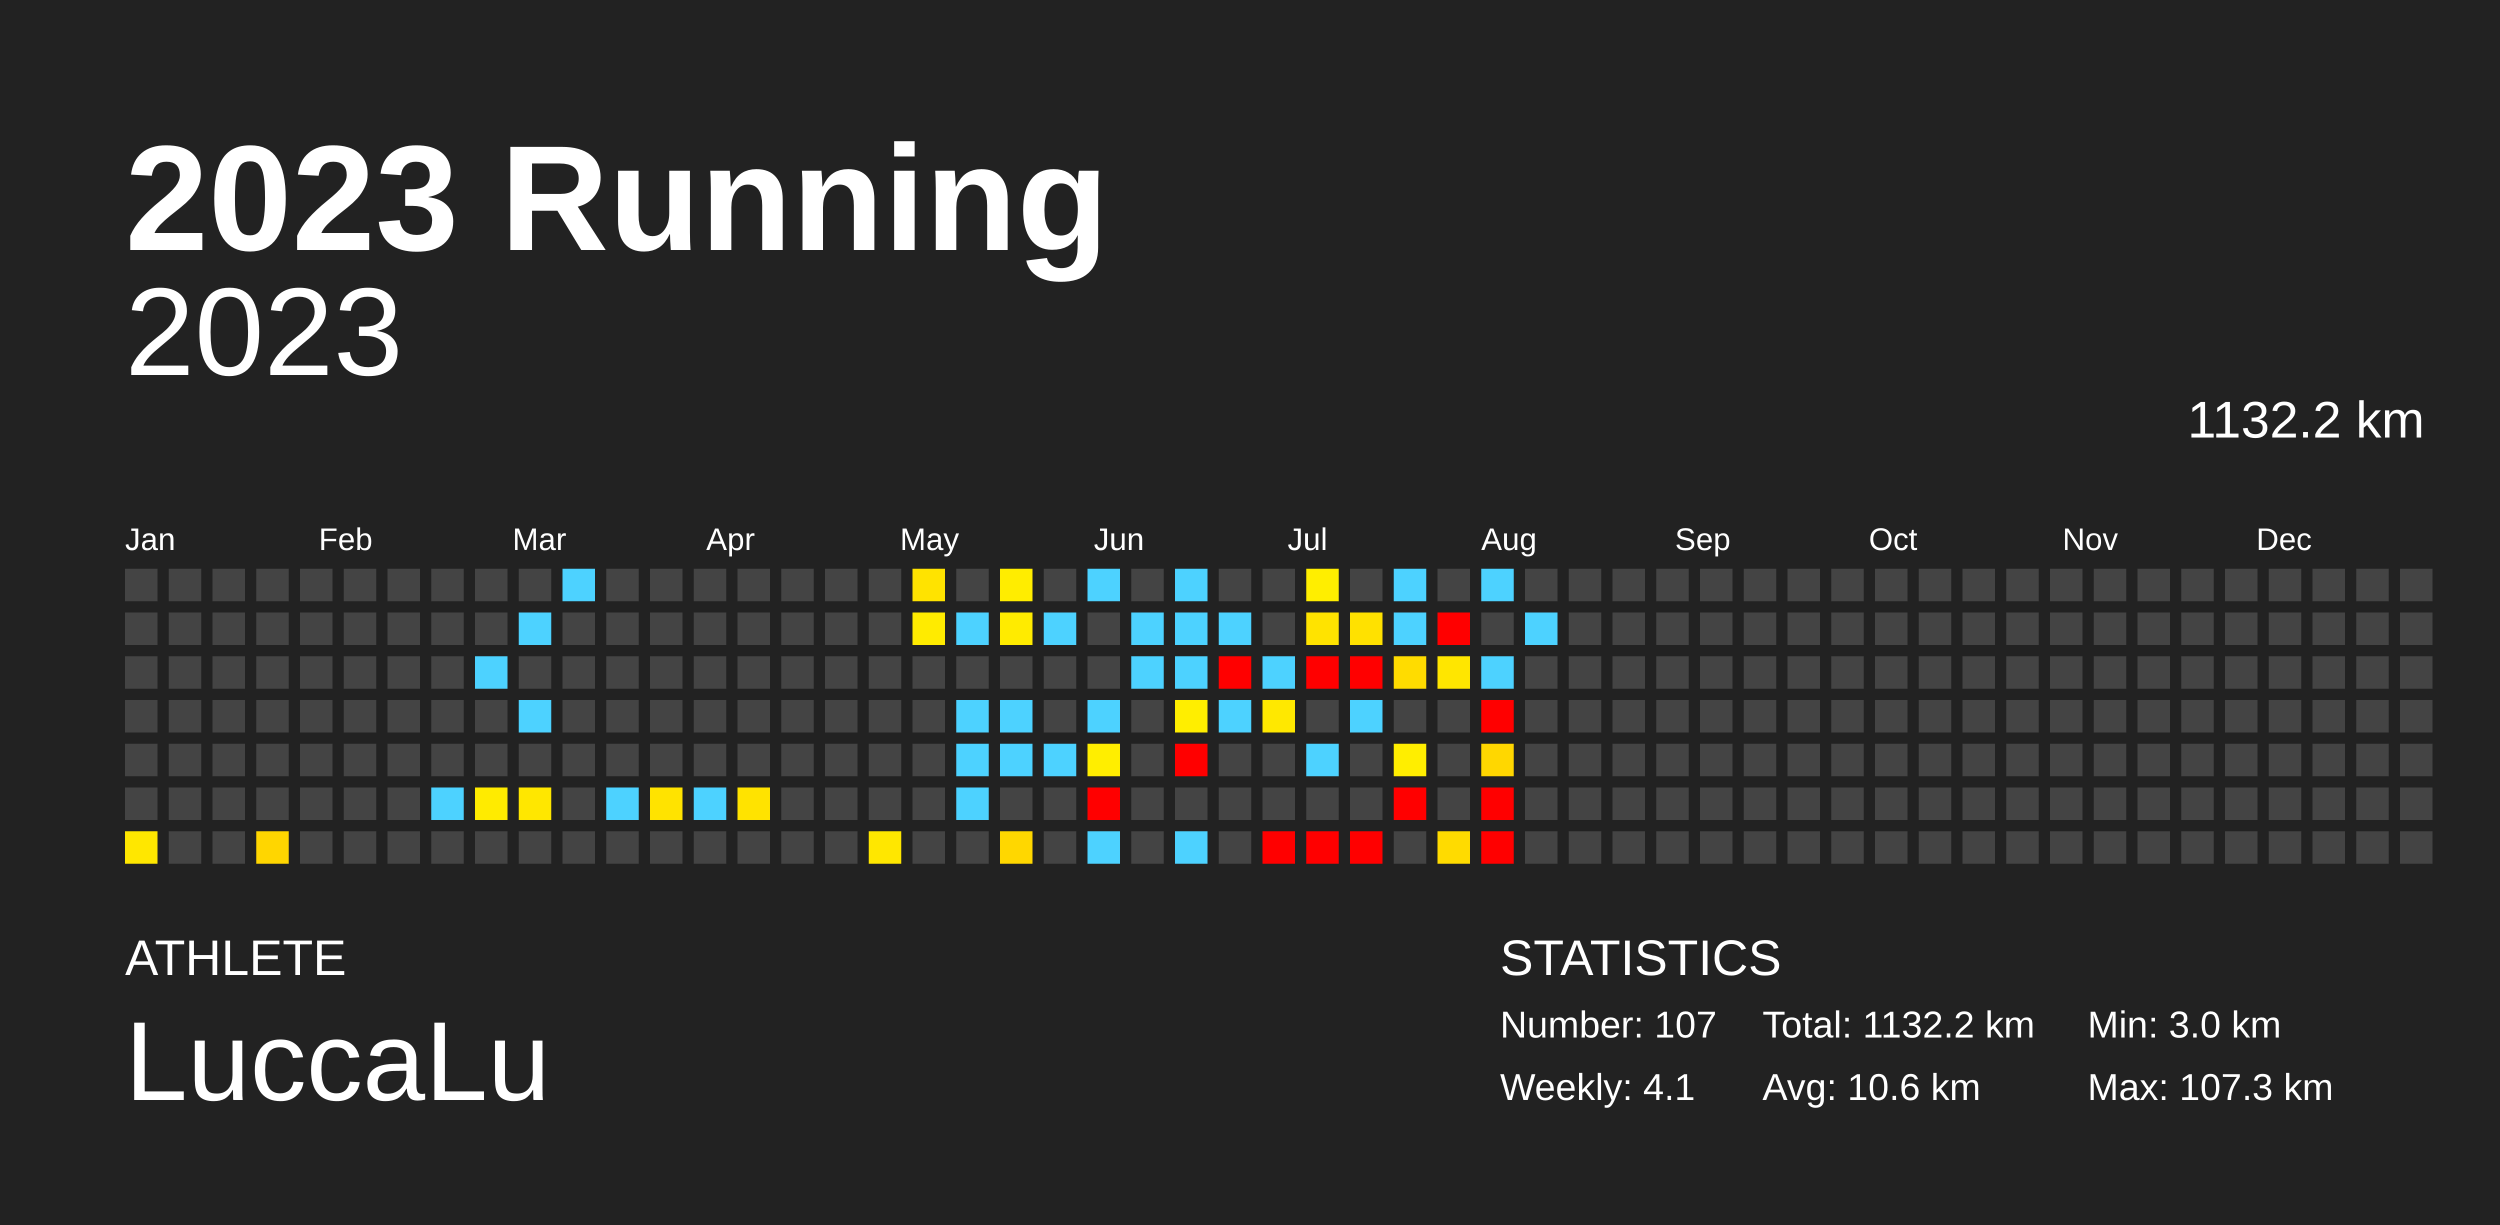
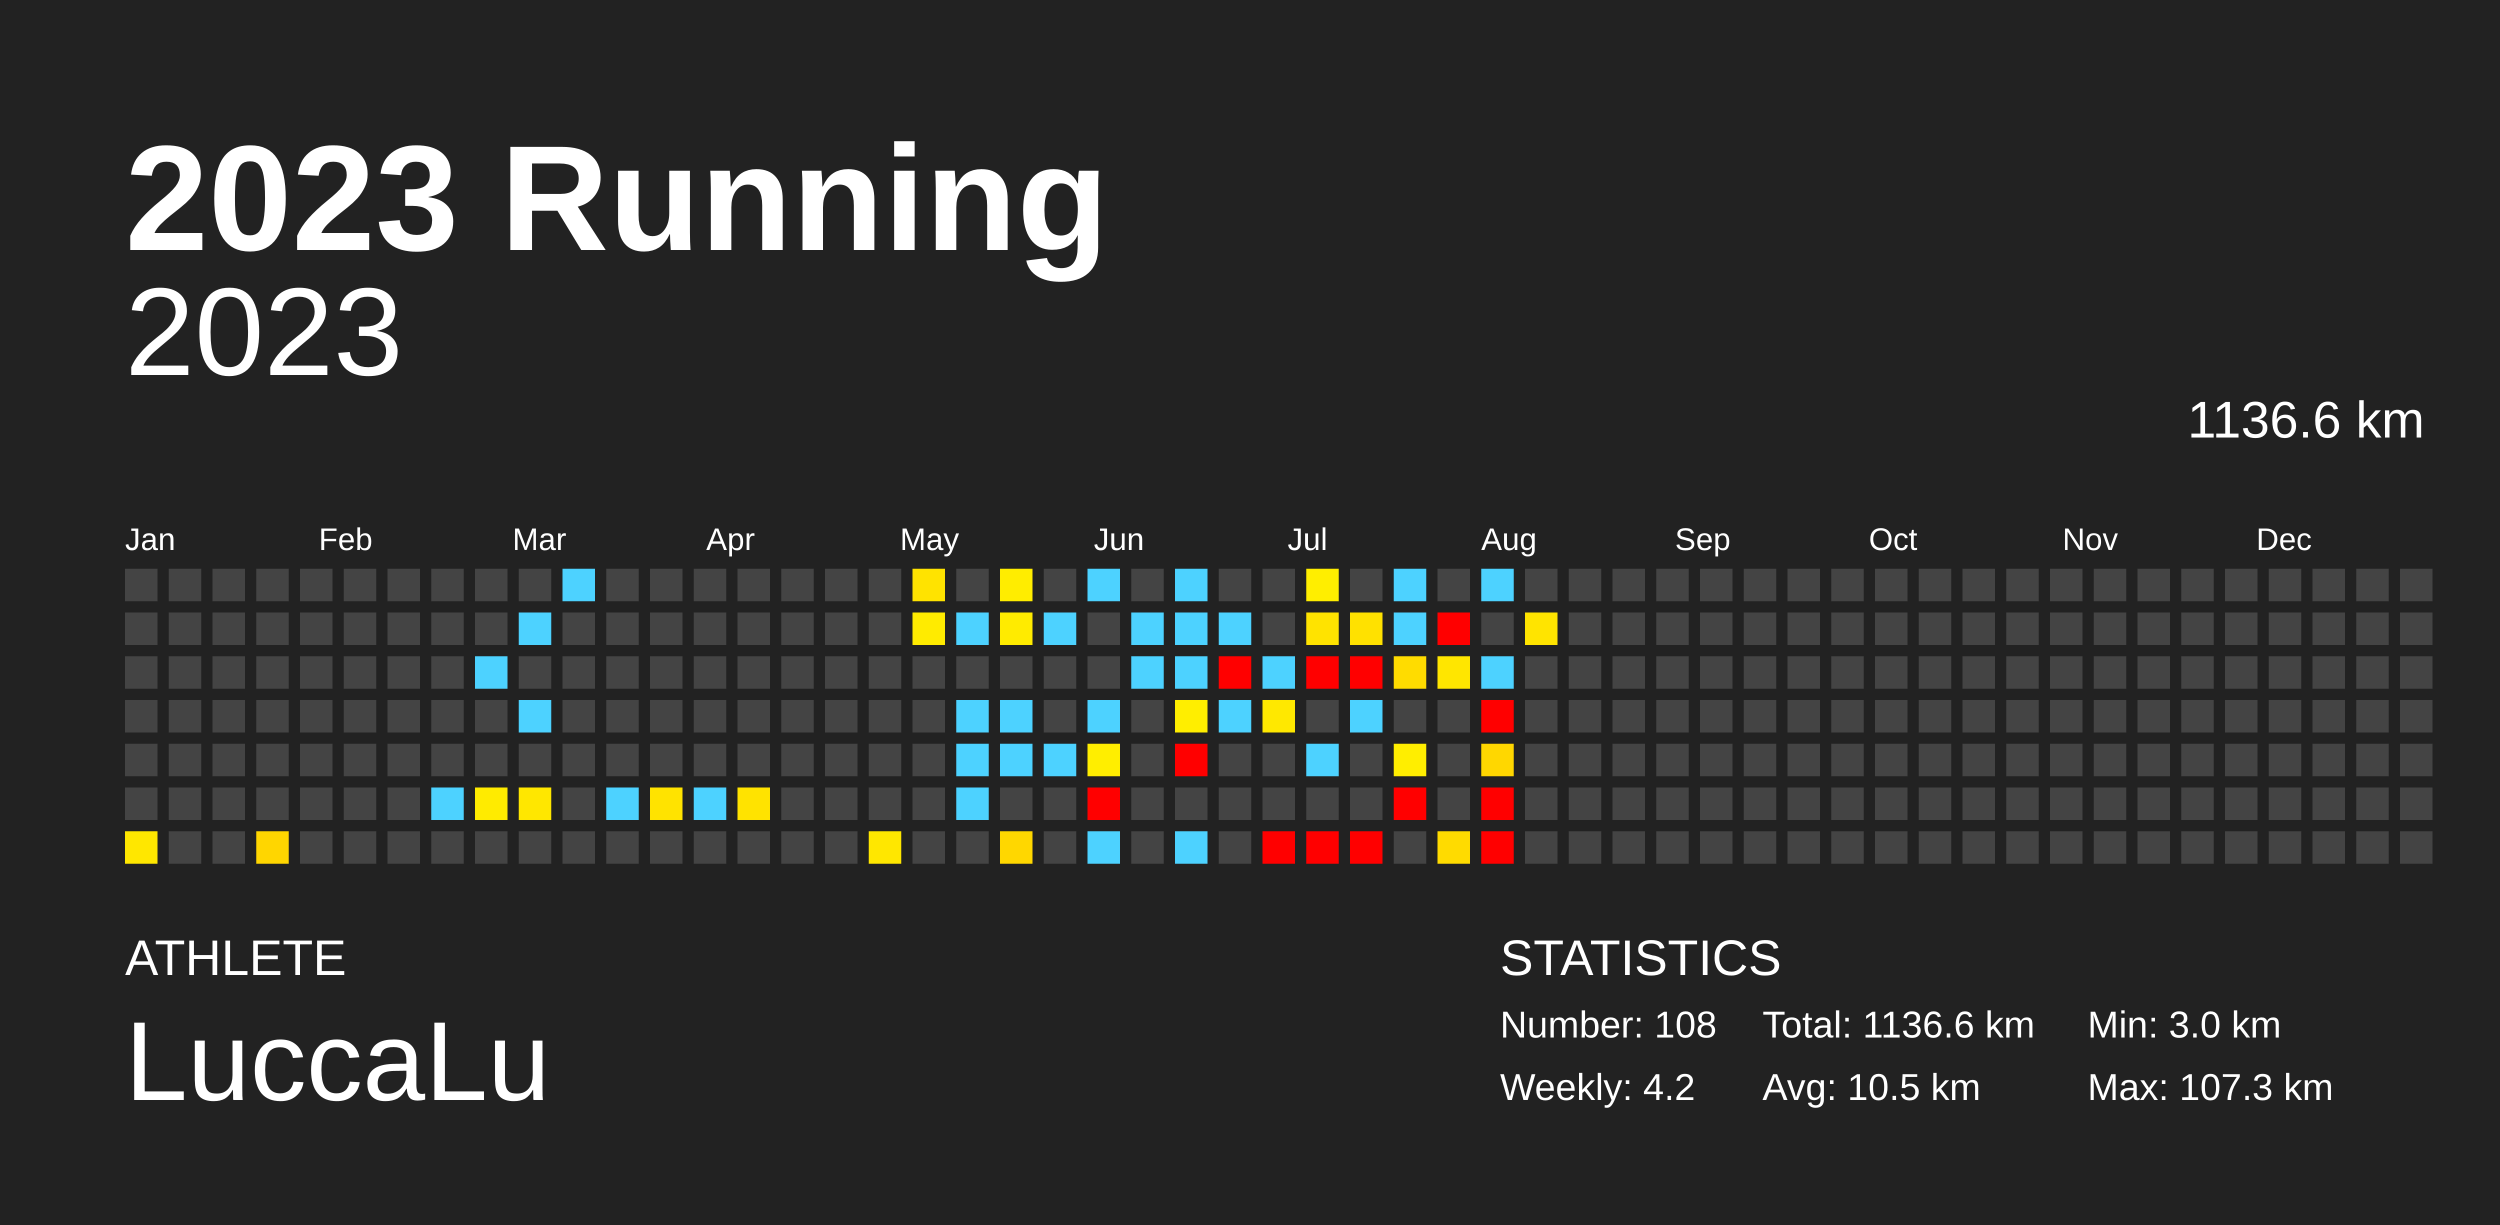
<svg xmlns="http://www.w3.org/2000/svg" baseProfile="full" height="98mm" version="1.1" viewBox="0,0,200,98" width="200mm">
  <defs />
  <rect fill="#222222" height="98" width="200" x="0" y="0" />
  <text fill="#FFFFFF" style="font-size:12px; font-family:Arial; font-weight:bold;" x="10" y="20">2023 Running</text>
  <text fill="#FFFFFF" style="font-size:4px; font-family:Arial" x="10" y="78">ATHLETE</text>
  <text fill="#FFFFFF" style="font-size:9px; font-family:Arial" x="10" y="88">LuccaLu</text>
  <text fill="#FFFFFF" style="font-size:4px; font-family:Arial" x="120" y="78">STATISTICS</text>
-   <text fill="#FFFFFF" style="font-size:3px; font-family:Arial" x="120" y="83">Number: 107</text>
-   <text fill="#FFFFFF" style="font-size:3px; font-family:Arial" x="120" y="88">Weekly: 4.1</text>
-   <text fill="#FFFFFF" style="font-size:3px; font-family:Arial" x="141" y="83">Total: 1132.2 km</text>
-   <text fill="#FFFFFF" style="font-size:3px; font-family:Arial" x="141" y="88">Avg: 10.6 km</text>
+   <text fill="#FFFFFF" style="font-size:3px; font-family:Arial" x="120" y="83">Number: 108</text>
+   <text fill="#FFFFFF" style="font-size:3px; font-family:Arial" x="120" y="88">Weekly: 4.2</text>
+   <text fill="#FFFFFF" style="font-size:3px; font-family:Arial" x="141" y="83">Total: 1136.6 km</text>
+   <text fill="#FFFFFF" style="font-size:3px; font-family:Arial" x="141" y="88">Avg: 10.5 km</text>
  <text fill="#FFFFFF" style="font-size:3px; font-family:Arial" x="167" y="83">Min: 3.0 km</text>
  <text fill="#FFFFFF" style="font-size:3px; font-family:Arial" x="167" y="88">Max: 107.3 km</text>
  <text alignment-baseline="hanging" fill="#FFFFFF" style="font-size:10.0px; font-family:Arial;" x="10" y="30">2023</text>
-   <text alignment-baseline="hanging" fill="#FFFFFF" style="font-size:4.125px; font-family:Arial;" x="175" y="35">1132.2 km</text>
+   <text alignment-baseline="hanging" fill="#FFFFFF" style="font-size:4.125px; font-family:Arial;" x="175" y="35">1136.6 km</text>
  <text fill="#FFFFFF" style="font-size:2.5px; font-family:Arial" x="10.0" y="44">Jan</text>
  <text fill="#FFFFFF" style="font-size:2.5px; font-family:Arial" x="25.5" y="44">Feb</text>
  <text fill="#FFFFFF" style="font-size:2.5px; font-family:Arial" x="41.0" y="44">Mar</text>
  <text fill="#FFFFFF" style="font-size:2.5px; font-family:Arial" x="56.5" y="44">Apr</text>
  <text fill="#FFFFFF" style="font-size:2.5px; font-family:Arial" x="72.0" y="44">May</text>
  <text fill="#FFFFFF" style="font-size:2.5px; font-family:Arial" x="87.5" y="44">Jun</text>
  <text fill="#FFFFFF" style="font-size:2.5px; font-family:Arial" x="103.0" y="44">Jul</text>
  <text fill="#FFFFFF" style="font-size:2.5px; font-family:Arial" x="118.5" y="44">Aug</text>
  <text fill="#FFFFFF" style="font-size:2.5px; font-family:Arial" x="134.0" y="44">Sep</text>
  <text fill="#FFFFFF" style="font-size:2.5px; font-family:Arial" x="149.5" y="44">Oct</text>
  <text fill="#FFFFFF" style="font-size:2.5px; font-family:Arial" x="165.0" y="44">Nov</text>
  <text fill="#FFFFFF" style="font-size:2.5px; font-family:Arial" x="180.5" y="44">Dec</text>
  <rect fill="#444444" height="2.6" width="2.6" x="10.0" y="45.5" />
  <rect fill="#444444" height="2.6" width="2.6" x="10.0" y="49.0" />
  <rect fill="#444444" height="2.6" width="2.6" x="10.0" y="52.5" />
  <rect fill="#444444" height="2.6" width="2.6" x="10.0" y="56.0" />
  <rect fill="#444444" height="2.6" width="2.6" x="10.0" y="59.5" />
  <rect fill="#444444" height="2.6" width="2.6" x="10.0" y="63.0" />
  <rect fill="#ffe700" height="2.6" width="2.6" x="10.0" y="66.5" />
  <rect fill="#444444" height="2.6" width="2.6" x="13.5" y="45.5" />
  <rect fill="#444444" height="2.6" width="2.6" x="13.5" y="49.0" />
  <rect fill="#444444" height="2.6" width="2.6" x="13.5" y="52.5" />
  <rect fill="#444444" height="2.6" width="2.6" x="13.5" y="56.0" />
  <rect fill="#444444" height="2.6" width="2.6" x="13.5" y="59.5" />
  <rect fill="#444444" height="2.6" width="2.6" x="13.5" y="63.0" />
  <rect fill="#444444" height="2.6" width="2.6" x="13.5" y="66.5" />
  <rect fill="#444444" height="2.6" width="2.6" x="17.0" y="45.5" />
  <rect fill="#444444" height="2.6" width="2.6" x="17.0" y="49.0" />
  <rect fill="#444444" height="2.6" width="2.6" x="17.0" y="52.5" />
  <rect fill="#444444" height="2.6" width="2.6" x="17.0" y="56.0" />
  <rect fill="#444444" height="2.6" width="2.6" x="17.0" y="59.5" />
  <rect fill="#444444" height="2.6" width="2.6" x="17.0" y="63.0" />
  <rect fill="#444444" height="2.6" width="2.6" x="17.0" y="66.5" />
  <rect fill="#444444" height="2.6" width="2.6" x="20.5" y="45.5" />
  <rect fill="#444444" height="2.6" width="2.6" x="20.5" y="49.0" />
  <rect fill="#444444" height="2.6" width="2.6" x="20.5" y="52.5" />
  <rect fill="#444444" height="2.6" width="2.6" x="20.5" y="56.0" />
  <rect fill="#444444" height="2.6" width="2.6" x="20.5" y="59.5" />
  <rect fill="#444444" height="2.6" width="2.6" x="20.5" y="63.0" />
  <rect fill="#ffd600" height="2.6" width="2.6" x="20.5" y="66.5" />
  <rect fill="#444444" height="2.6" width="2.6" x="24.0" y="45.5" />
  <rect fill="#444444" height="2.6" width="2.6" x="24.0" y="49.0" />
  <rect fill="#444444" height="2.6" width="2.6" x="24.0" y="52.5" />
  <rect fill="#444444" height="2.6" width="2.6" x="24.0" y="56.0" />
  <rect fill="#444444" height="2.6" width="2.6" x="24.0" y="59.5" />
  <rect fill="#444444" height="2.6" width="2.6" x="24.0" y="63.0" />
  <rect fill="#444444" height="2.6" width="2.6" x="24.0" y="66.5" />
  <rect fill="#444444" height="2.6" width="2.6" x="27.5" y="45.5" />
  <rect fill="#444444" height="2.6" width="2.6" x="27.5" y="49.0" />
  <rect fill="#444444" height="2.6" width="2.6" x="27.5" y="52.5" />
  <rect fill="#444444" height="2.6" width="2.6" x="27.5" y="56.0" />
  <rect fill="#444444" height="2.6" width="2.6" x="27.5" y="59.5" />
  <rect fill="#444444" height="2.6" width="2.6" x="27.5" y="63.0" />
  <rect fill="#444444" height="2.6" width="2.6" x="27.5" y="66.5" />
  <rect fill="#444444" height="2.6" width="2.6" x="31.0" y="45.5" />
  <rect fill="#444444" height="2.6" width="2.6" x="31.0" y="49.0" />
  <rect fill="#444444" height="2.6" width="2.6" x="31.0" y="52.5" />
  <rect fill="#444444" height="2.6" width="2.6" x="31.0" y="56.0" />
  <rect fill="#444444" height="2.6" width="2.6" x="31.0" y="59.5" />
  <rect fill="#444444" height="2.6" width="2.6" x="31.0" y="63.0" />
  <rect fill="#444444" height="2.6" width="2.6" x="31.0" y="66.5" />
  <rect fill="#444444" height="2.6" width="2.6" x="34.5" y="45.5" />
  <rect fill="#444444" height="2.6" width="2.6" x="34.5" y="49.0" />
  <rect fill="#444444" height="2.6" width="2.6" x="34.5" y="52.5" />
  <rect fill="#444444" height="2.6" width="2.6" x="34.5" y="56.0" />
  <rect fill="#444444" height="2.6" width="2.6" x="34.5" y="59.5" />
  <rect fill="#4dd2ff" height="2.6" width="2.6" x="34.5" y="63.0" />
  <rect fill="#444444" height="2.6" width="2.6" x="34.5" y="66.5" />
  <rect fill="#444444" height="2.6" width="2.6" x="38.0" y="45.5" />
  <rect fill="#444444" height="2.6" width="2.6" x="38.0" y="49.0" />
  <rect fill="#4dd2ff" height="2.6" width="2.6" x="38.0" y="52.5" />
  <rect fill="#444444" height="2.6" width="2.6" x="38.0" y="56.0" />
  <rect fill="#444444" height="2.6" width="2.6" x="38.0" y="59.5" />
  <rect fill="#ffeb00" height="2.6" width="2.6" x="38.0" y="63.0" />
  <rect fill="#444444" height="2.6" width="2.6" x="38.0" y="66.5" />
  <rect fill="#444444" height="2.6" width="2.6" x="41.5" y="45.5" />
  <rect fill="#4dd2ff" height="2.6" width="2.6" x="41.5" y="49.0" />
  <rect fill="#444444" height="2.6" width="2.6" x="41.5" y="52.5" />
  <rect fill="#4dd2ff" height="2.6" width="2.6" x="41.5" y="56.0" />
  <rect fill="#444444" height="2.6" width="2.6" x="41.5" y="59.5" />
  <rect fill="#ffe700" height="2.6" width="2.6" x="41.5" y="63.0" />
  <rect fill="#444444" height="2.6" width="2.6" x="41.5" y="66.5" />
  <rect fill="#4dd2ff" height="2.6" width="2.6" x="45.0" y="45.5" />
  <rect fill="#444444" height="2.6" width="2.6" x="45.0" y="49.0" />
  <rect fill="#444444" height="2.6" width="2.6" x="45.0" y="52.5" />
  <rect fill="#444444" height="2.6" width="2.6" x="45.0" y="56.0" />
  <rect fill="#444444" height="2.6" width="2.6" x="45.0" y="59.5" />
  <rect fill="#444444" height="2.6" width="2.6" x="45.0" y="63.0" />
  <rect fill="#444444" height="2.6" width="2.6" x="45.0" y="66.5" />
  <rect fill="#444444" height="2.6" width="2.6" x="48.5" y="45.5" />
  <rect fill="#444444" height="2.6" width="2.6" x="48.5" y="49.0" />
  <rect fill="#444444" height="2.6" width="2.6" x="48.5" y="52.5" />
  <rect fill="#444444" height="2.6" width="2.6" x="48.5" y="56.0" />
  <rect fill="#444444" height="2.6" width="2.6" x="48.5" y="59.5" />
  <rect fill="#4dd2ff" height="2.6" width="2.6" x="48.5" y="63.0" />
  <rect fill="#444444" height="2.6" width="2.6" x="48.5" y="66.5" />
  <rect fill="#444444" height="2.6" width="2.6" x="52.0" y="45.5" />
  <rect fill="#444444" height="2.6" width="2.6" x="52.0" y="49.0" />
  <rect fill="#444444" height="2.6" width="2.6" x="52.0" y="52.5" />
  <rect fill="#444444" height="2.6" width="2.6" x="52.0" y="56.0" />
  <rect fill="#444444" height="2.6" width="2.6" x="52.0" y="59.5" />
  <rect fill="#ffe300" height="2.6" width="2.6" x="52.0" y="63.0" />
  <rect fill="#444444" height="2.6" width="2.6" x="52.0" y="66.5" />
  <rect fill="#444444" height="2.6" width="2.6" x="55.5" y="45.5" />
  <rect fill="#444444" height="2.6" width="2.6" x="55.5" y="49.0" />
  <rect fill="#444444" height="2.6" width="2.6" x="55.5" y="52.5" />
  <rect fill="#444444" height="2.6" width="2.6" x="55.5" y="56.0" />
  <rect fill="#444444" height="2.6" width="2.6" x="55.5" y="59.5" />
  <rect fill="#4dd2ff" height="2.6" width="2.6" x="55.5" y="63.0" />
  <rect fill="#444444" height="2.6" width="2.6" x="55.5" y="66.5" />
  <rect fill="#444444" height="2.6" width="2.6" x="59.0" y="45.5" />
  <rect fill="#444444" height="2.6" width="2.6" x="59.0" y="49.0" />
  <rect fill="#444444" height="2.6" width="2.6" x="59.0" y="52.5" />
  <rect fill="#444444" height="2.6" width="2.6" x="59.0" y="56.0" />
  <rect fill="#444444" height="2.6" width="2.6" x="59.0" y="59.5" />
  <rect fill="#ffe300" height="2.6" width="2.6" x="59.0" y="63.0" />
  <rect fill="#444444" height="2.6" width="2.6" x="59.0" y="66.5" />
  <rect fill="#444444" height="2.6" width="2.6" x="62.5" y="45.5" />
  <rect fill="#444444" height="2.6" width="2.6" x="62.5" y="49.0" />
  <rect fill="#444444" height="2.6" width="2.6" x="62.5" y="52.5" />
  <rect fill="#444444" height="2.6" width="2.6" x="62.5" y="56.0" />
  <rect fill="#444444" height="2.6" width="2.6" x="62.5" y="59.5" />
  <rect fill="#444444" height="2.6" width="2.6" x="62.5" y="63.0" />
  <rect fill="#444444" height="2.6" width="2.6" x="62.5" y="66.5" />
  <rect fill="#444444" height="2.6" width="2.6" x="66.0" y="45.5" />
  <rect fill="#444444" height="2.6" width="2.6" x="66.0" y="49.0" />
  <rect fill="#444444" height="2.6" width="2.6" x="66.0" y="52.5" />
  <rect fill="#444444" height="2.6" width="2.6" x="66.0" y="56.0" />
  <rect fill="#444444" height="2.6" width="2.6" x="66.0" y="59.5" />
  <rect fill="#444444" height="2.6" width="2.6" x="66.0" y="63.0" />
  <rect fill="#444444" height="2.6" width="2.6" x="66.0" y="66.5" />
  <rect fill="#444444" height="2.6" width="2.6" x="69.5" y="45.5" />
  <rect fill="#444444" height="2.6" width="2.6" x="69.5" y="49.0" />
  <rect fill="#444444" height="2.6" width="2.6" x="69.5" y="52.5" />
  <rect fill="#444444" height="2.6" width="2.6" x="69.5" y="56.0" />
  <rect fill="#444444" height="2.6" width="2.6" x="69.5" y="59.5" />
  <rect fill="#444444" height="2.6" width="2.6" x="69.5" y="63.0" />
  <rect fill="#ffe700" height="2.6" width="2.6" x="69.5" y="66.5" />
  <rect fill="#ffe300" height="2.6" width="2.6" x="73.0" y="45.5" />
  <rect fill="#ffeb00" height="2.6" width="2.6" x="73.0" y="49.0" />
  <rect fill="#444444" height="2.6" width="2.6" x="73.0" y="52.5" />
  <rect fill="#444444" height="2.6" width="2.6" x="73.0" y="56.0" />
  <rect fill="#444444" height="2.6" width="2.6" x="73.0" y="59.5" />
  <rect fill="#444444" height="2.6" width="2.6" x="73.0" y="63.0" />
  <rect fill="#444444" height="2.6" width="2.6" x="73.0" y="66.5" />
  <rect fill="#444444" height="2.6" width="2.6" x="76.5" y="45.5" />
  <rect fill="#4dd2ff" height="2.6" width="2.6" x="76.5" y="49.0" />
  <rect fill="#444444" height="2.6" width="2.6" x="76.5" y="52.5" />
  <rect fill="#4dd2ff" height="2.6" width="2.6" x="76.5" y="56.0" />
  <rect fill="#4dd2ff" height="2.6" width="2.6" x="76.5" y="59.5" />
  <rect fill="#4dd2ff" height="2.6" width="2.6" x="76.5" y="63.0" />
  <rect fill="#444444" height="2.6" width="2.6" x="76.5" y="66.5" />
  <rect fill="#ffed00" height="2.6" width="2.6" x="80.0" y="45.5" />
  <rect fill="#ffeb00" height="2.6" width="2.6" x="80.0" y="49.0" />
  <rect fill="#444444" height="2.6" width="2.6" x="80.0" y="52.5" />
  <rect fill="#4dd2ff" height="2.6" width="2.6" x="80.0" y="56.0" />
  <rect fill="#4dd2ff" height="2.6" width="2.6" x="80.0" y="59.5" />
  <rect fill="#444444" height="2.6" width="2.6" x="80.0" y="63.0" />
  <rect fill="#ffd700" height="2.6" width="2.6" x="80.0" y="66.5" />
  <rect fill="#444444" height="2.6" width="2.6" x="83.5" y="45.5" />
  <rect fill="#4dd2ff" height="2.6" width="2.6" x="83.5" y="49.0" />
  <rect fill="#444444" height="2.6" width="2.6" x="83.5" y="52.5" />
  <rect fill="#444444" height="2.6" width="2.6" x="83.5" y="56.0" />
  <rect fill="#4dd2ff" height="2.6" width="2.6" x="83.5" y="59.5" />
  <rect fill="#444444" height="2.6" width="2.6" x="83.5" y="63.0" />
  <rect fill="#444444" height="2.6" width="2.6" x="83.5" y="66.5" />
  <rect fill="#4dd2ff" height="2.6" width="2.6" x="87.0" y="45.5" />
  <rect fill="#444444" height="2.6" width="2.6" x="87.0" y="49.0" />
  <rect fill="#444444" height="2.6" width="2.6" x="87.0" y="52.5" />
  <rect fill="#4dd2ff" height="2.6" width="2.6" x="87.0" y="56.0" />
  <rect fill="#ffee00" height="2.6" width="2.6" x="87.0" y="59.5" />
  <rect fill="red" height="2.6" width="2.6" x="87.0" y="63.0" />
  <rect fill="#4dd2ff" height="2.6" width="2.6" x="87.0" y="66.5" />
  <rect fill="#444444" height="2.6" width="2.6" x="90.5" y="45.5" />
  <rect fill="#4dd2ff" height="2.6" width="2.6" x="90.5" y="49.0" />
  <rect fill="#4dd2ff" height="2.6" width="2.6" x="90.5" y="52.5" />
  <rect fill="#444444" height="2.6" width="2.6" x="90.5" y="56.0" />
  <rect fill="#444444" height="2.6" width="2.6" x="90.5" y="59.5" />
  <rect fill="#444444" height="2.6" width="2.6" x="90.5" y="63.0" />
  <rect fill="#444444" height="2.6" width="2.6" x="90.5" y="66.5" />
  <rect fill="#4dd2ff" height="2.6" width="2.6" x="94.0" y="45.5" />
  <rect fill="#4dd2ff" height="2.6" width="2.6" x="94.0" y="49.0" />
  <rect fill="#4dd2ff" height="2.6" width="2.6" x="94.0" y="52.5" />
  <rect fill="#ffee00" height="2.6" width="2.6" x="94.0" y="56.0" />
  <rect fill="red" height="2.6" width="2.6" x="94.0" y="59.5" />
  <rect fill="#444444" height="2.6" width="2.6" x="94.0" y="63.0" />
  <rect fill="#4dd2ff" height="2.6" width="2.6" x="94.0" y="66.5" />
  <rect fill="#444444" height="2.6" width="2.6" x="97.5" y="45.5" />
  <rect fill="#4dd2ff" height="2.6" width="2.6" x="97.5" y="49.0" />
  <rect fill="red" height="2.6" width="2.6" x="97.5" y="52.5" />
  <rect fill="#4dd2ff" height="2.6" width="2.6" x="97.5" y="56.0" />
  <rect fill="#444444" height="2.6" width="2.6" x="97.5" y="59.5" />
  <rect fill="#444444" height="2.6" width="2.6" x="97.5" y="63.0" />
  <rect fill="#444444" height="2.6" width="2.6" x="97.5" y="66.5" />
  <rect fill="#444444" height="2.6" width="2.6" x="101.0" y="45.5" />
  <rect fill="#444444" height="2.6" width="2.6" x="101.0" y="49.0" />
  <rect fill="#4dd2ff" height="2.6" width="2.6" x="101.0" y="52.5" />
  <rect fill="#ffe800" height="2.6" width="2.6" x="101.0" y="56.0" />
  <rect fill="#444444" height="2.6" width="2.6" x="101.0" y="59.5" />
  <rect fill="#444444" height="2.6" width="2.6" x="101.0" y="63.0" />
  <rect fill="red" height="2.6" width="2.6" x="101.0" y="66.5" />
  <rect fill="#ffee00" height="2.6" width="2.6" x="104.5" y="45.5" />
  <rect fill="#ffe300" height="2.6" width="2.6" x="104.5" y="49.0" />
  <rect fill="red" height="2.6" width="2.6" x="104.5" y="52.5" />
  <rect fill="#444444" height="2.6" width="2.6" x="104.5" y="56.0" />
  <rect fill="#4dd2ff" height="2.6" width="2.6" x="104.5" y="59.5" />
  <rect fill="#444444" height="2.6" width="2.6" x="104.5" y="63.0" />
  <rect fill="red" height="2.6" width="2.6" x="104.5" y="66.5" />
  <rect fill="#444444" height="2.6" width="2.6" x="108.0" y="45.5" />
  <rect fill="#ffe100" height="2.6" width="2.6" x="108.0" y="49.0" />
  <rect fill="red" height="2.6" width="2.6" x="108.0" y="52.5" />
  <rect fill="#4dd2ff" height="2.6" width="2.6" x="108.0" y="56.0" />
  <rect fill="#444444" height="2.6" width="2.6" x="108.0" y="59.5" />
  <rect fill="#444444" height="2.6" width="2.6" x="108.0" y="63.0" />
  <rect fill="red" height="2.6" width="2.6" x="108.0" y="66.5" />
  <rect fill="#4dd2ff" height="2.6" width="2.6" x="111.5" y="45.5" />
  <rect fill="#4dd2ff" height="2.6" width="2.6" x="111.5" y="49.0" />
  <rect fill="#ffdc00" height="2.6" width="2.6" x="111.5" y="52.5" />
  <rect fill="#444444" height="2.6" width="2.6" x="111.5" y="56.0" />
  <rect fill="#ffee00" height="2.6" width="2.6" x="111.5" y="59.5" />
  <rect fill="red" height="2.6" width="2.6" x="111.5" y="63.0" />
  <rect fill="#444444" height="2.6" width="2.6" x="111.5" y="66.5" />
  <rect fill="#444444" height="2.6" width="2.6" x="115.0" y="45.5" />
  <rect fill="red" height="2.6" width="2.6" x="115.0" y="49.0" />
  <rect fill="#ffe600" height="2.6" width="2.6" x="115.0" y="52.5" />
  <rect fill="#444444" height="2.6" width="2.6" x="115.0" y="56.0" />
  <rect fill="#444444" height="2.6" width="2.6" x="115.0" y="59.5" />
  <rect fill="#444444" height="2.6" width="2.6" x="115.0" y="63.0" />
  <rect fill="#ffdb00" height="2.6" width="2.6" x="115.0" y="66.5" />
  <rect fill="#4dd2ff" height="2.6" width="2.6" x="118.5" y="45.5" />
  <rect fill="#444444" height="2.6" width="2.6" x="118.5" y="49.0" />
  <rect fill="#4dd2ff" height="2.6" width="2.6" x="118.5" y="52.5" />
  <rect fill="red" height="2.6" width="2.6" x="118.5" y="56.0" />
  <rect fill="#ffd700" height="2.6" width="2.6" x="118.5" y="59.5" />
  <rect fill="red" height="2.6" width="2.6" x="118.5" y="63.0" />
  <rect fill="red" height="2.6" width="2.6" x="118.5" y="66.5" />
  <rect fill="#444444" height="2.6" width="2.6" x="122.0" y="45.5" />
-   <rect fill="#4dd2ff" height="2.6" width="2.6" x="122.0" y="49.0" />
+   <rect fill="#ffe400" height="2.6" width="2.6" x="122.0" y="49.0" />
  <rect fill="#444444" height="2.6" width="2.6" x="122.0" y="52.5" />
  <rect fill="#444444" height="2.6" width="2.6" x="122.0" y="56.0" />
  <rect fill="#444444" height="2.6" width="2.6" x="122.0" y="59.5" />
  <rect fill="#444444" height="2.6" width="2.6" x="122.0" y="63.0" />
  <rect fill="#444444" height="2.6" width="2.6" x="122.0" y="66.5" />
  <rect fill="#444444" height="2.6" width="2.6" x="125.5" y="45.5" />
  <rect fill="#444444" height="2.6" width="2.6" x="125.5" y="49.0" />
  <rect fill="#444444" height="2.6" width="2.6" x="125.5" y="52.5" />
  <rect fill="#444444" height="2.6" width="2.6" x="125.5" y="56.0" />
  <rect fill="#444444" height="2.6" width="2.6" x="125.5" y="59.5" />
  <rect fill="#444444" height="2.6" width="2.6" x="125.5" y="63.0" />
  <rect fill="#444444" height="2.6" width="2.6" x="125.5" y="66.5" />
  <rect fill="#444444" height="2.6" width="2.6" x="129.0" y="45.5" />
  <rect fill="#444444" height="2.6" width="2.6" x="129.0" y="49.0" />
  <rect fill="#444444" height="2.6" width="2.6" x="129.0" y="52.5" />
  <rect fill="#444444" height="2.6" width="2.6" x="129.0" y="56.0" />
  <rect fill="#444444" height="2.6" width="2.6" x="129.0" y="59.5" />
  <rect fill="#444444" height="2.6" width="2.6" x="129.0" y="63.0" />
  <rect fill="#444444" height="2.6" width="2.6" x="129.0" y="66.5" />
  <rect fill="#444444" height="2.6" width="2.6" x="132.5" y="45.5" />
  <rect fill="#444444" height="2.6" width="2.6" x="132.5" y="49.0" />
  <rect fill="#444444" height="2.6" width="2.6" x="132.5" y="52.5" />
  <rect fill="#444444" height="2.6" width="2.6" x="132.5" y="56.0" />
  <rect fill="#444444" height="2.6" width="2.6" x="132.5" y="59.5" />
  <rect fill="#444444" height="2.6" width="2.6" x="132.5" y="63.0" />
  <rect fill="#444444" height="2.6" width="2.6" x="132.5" y="66.5" />
  <rect fill="#444444" height="2.6" width="2.6" x="136.0" y="45.5" />
  <rect fill="#444444" height="2.6" width="2.6" x="136.0" y="49.0" />
  <rect fill="#444444" height="2.6" width="2.6" x="136.0" y="52.5" />
  <rect fill="#444444" height="2.6" width="2.6" x="136.0" y="56.0" />
  <rect fill="#444444" height="2.6" width="2.6" x="136.0" y="59.5" />
  <rect fill="#444444" height="2.6" width="2.6" x="136.0" y="63.0" />
  <rect fill="#444444" height="2.6" width="2.6" x="136.0" y="66.5" />
  <rect fill="#444444" height="2.6" width="2.6" x="139.5" y="45.5" />
  <rect fill="#444444" height="2.6" width="2.6" x="139.5" y="49.0" />
  <rect fill="#444444" height="2.6" width="2.6" x="139.5" y="52.5" />
  <rect fill="#444444" height="2.6" width="2.6" x="139.5" y="56.0" />
  <rect fill="#444444" height="2.6" width="2.6" x="139.5" y="59.5" />
  <rect fill="#444444" height="2.6" width="2.6" x="139.5" y="63.0" />
  <rect fill="#444444" height="2.6" width="2.6" x="139.5" y="66.5" />
  <rect fill="#444444" height="2.6" width="2.6" x="143.0" y="45.5" />
  <rect fill="#444444" height="2.6" width="2.6" x="143.0" y="49.0" />
  <rect fill="#444444" height="2.6" width="2.6" x="143.0" y="52.5" />
  <rect fill="#444444" height="2.6" width="2.6" x="143.0" y="56.0" />
  <rect fill="#444444" height="2.6" width="2.6" x="143.0" y="59.5" />
  <rect fill="#444444" height="2.6" width="2.6" x="143.0" y="63.0" />
  <rect fill="#444444" height="2.6" width="2.6" x="143.0" y="66.5" />
  <rect fill="#444444" height="2.6" width="2.6" x="146.5" y="45.5" />
  <rect fill="#444444" height="2.6" width="2.6" x="146.5" y="49.0" />
  <rect fill="#444444" height="2.6" width="2.6" x="146.5" y="52.5" />
  <rect fill="#444444" height="2.6" width="2.6" x="146.5" y="56.0" />
  <rect fill="#444444" height="2.6" width="2.6" x="146.5" y="59.5" />
  <rect fill="#444444" height="2.6" width="2.6" x="146.5" y="63.0" />
  <rect fill="#444444" height="2.6" width="2.6" x="146.5" y="66.5" />
  <rect fill="#444444" height="2.6" width="2.6" x="150.0" y="45.5" />
  <rect fill="#444444" height="2.6" width="2.6" x="150.0" y="49.0" />
  <rect fill="#444444" height="2.6" width="2.6" x="150.0" y="52.5" />
  <rect fill="#444444" height="2.6" width="2.6" x="150.0" y="56.0" />
  <rect fill="#444444" height="2.6" width="2.6" x="150.0" y="59.5" />
  <rect fill="#444444" height="2.6" width="2.6" x="150.0" y="63.0" />
  <rect fill="#444444" height="2.6" width="2.6" x="150.0" y="66.5" />
  <rect fill="#444444" height="2.6" width="2.6" x="153.5" y="45.5" />
  <rect fill="#444444" height="2.6" width="2.6" x="153.5" y="49.0" />
  <rect fill="#444444" height="2.6" width="2.6" x="153.5" y="52.5" />
  <rect fill="#444444" height="2.6" width="2.6" x="153.5" y="56.0" />
  <rect fill="#444444" height="2.6" width="2.6" x="153.5" y="59.5" />
  <rect fill="#444444" height="2.6" width="2.6" x="153.5" y="63.0" />
  <rect fill="#444444" height="2.6" width="2.6" x="153.5" y="66.5" />
  <rect fill="#444444" height="2.6" width="2.6" x="157.0" y="45.5" />
  <rect fill="#444444" height="2.6" width="2.6" x="157.0" y="49.0" />
  <rect fill="#444444" height="2.6" width="2.6" x="157.0" y="52.5" />
  <rect fill="#444444" height="2.6" width="2.6" x="157.0" y="56.0" />
  <rect fill="#444444" height="2.6" width="2.6" x="157.0" y="59.5" />
  <rect fill="#444444" height="2.6" width="2.6" x="157.0" y="63.0" />
  <rect fill="#444444" height="2.6" width="2.6" x="157.0" y="66.5" />
  <rect fill="#444444" height="2.6" width="2.6" x="160.5" y="45.5" />
  <rect fill="#444444" height="2.6" width="2.6" x="160.5" y="49.0" />
  <rect fill="#444444" height="2.6" width="2.6" x="160.5" y="52.5" />
  <rect fill="#444444" height="2.6" width="2.6" x="160.5" y="56.0" />
  <rect fill="#444444" height="2.6" width="2.6" x="160.5" y="59.5" />
  <rect fill="#444444" height="2.6" width="2.6" x="160.5" y="63.0" />
  <rect fill="#444444" height="2.6" width="2.6" x="160.5" y="66.5" />
  <rect fill="#444444" height="2.6" width="2.6" x="164.0" y="45.5" />
  <rect fill="#444444" height="2.6" width="2.6" x="164.0" y="49.0" />
  <rect fill="#444444" height="2.6" width="2.6" x="164.0" y="52.5" />
  <rect fill="#444444" height="2.6" width="2.6" x="164.0" y="56.0" />
  <rect fill="#444444" height="2.6" width="2.6" x="164.0" y="59.5" />
  <rect fill="#444444" height="2.6" width="2.6" x="164.0" y="63.0" />
  <rect fill="#444444" height="2.6" width="2.6" x="164.0" y="66.5" />
  <rect fill="#444444" height="2.6" width="2.6" x="167.5" y="45.5" />
  <rect fill="#444444" height="2.6" width="2.6" x="167.5" y="49.0" />
  <rect fill="#444444" height="2.6" width="2.6" x="167.5" y="52.5" />
  <rect fill="#444444" height="2.6" width="2.6" x="167.5" y="56.0" />
  <rect fill="#444444" height="2.6" width="2.6" x="167.5" y="59.5" />
  <rect fill="#444444" height="2.6" width="2.6" x="167.5" y="63.0" />
  <rect fill="#444444" height="2.6" width="2.6" x="167.5" y="66.5" />
  <rect fill="#444444" height="2.6" width="2.6" x="171.0" y="45.5" />
  <rect fill="#444444" height="2.6" width="2.6" x="171.0" y="49.0" />
  <rect fill="#444444" height="2.6" width="2.6" x="171.0" y="52.5" />
  <rect fill="#444444" height="2.6" width="2.6" x="171.0" y="56.0" />
  <rect fill="#444444" height="2.6" width="2.6" x="171.0" y="59.5" />
  <rect fill="#444444" height="2.6" width="2.6" x="171.0" y="63.0" />
  <rect fill="#444444" height="2.6" width="2.6" x="171.0" y="66.5" />
  <rect fill="#444444" height="2.6" width="2.6" x="174.5" y="45.5" />
  <rect fill="#444444" height="2.6" width="2.6" x="174.5" y="49.0" />
  <rect fill="#444444" height="2.6" width="2.6" x="174.5" y="52.5" />
  <rect fill="#444444" height="2.6" width="2.6" x="174.5" y="56.0" />
  <rect fill="#444444" height="2.6" width="2.6" x="174.5" y="59.5" />
  <rect fill="#444444" height="2.6" width="2.6" x="174.5" y="63.0" />
  <rect fill="#444444" height="2.6" width="2.6" x="174.5" y="66.5" />
  <rect fill="#444444" height="2.6" width="2.6" x="178.0" y="45.5" />
  <rect fill="#444444" height="2.6" width="2.6" x="178.0" y="49.0" />
  <rect fill="#444444" height="2.6" width="2.6" x="178.0" y="52.5" />
  <rect fill="#444444" height="2.6" width="2.6" x="178.0" y="56.0" />
  <rect fill="#444444" height="2.6" width="2.6" x="178.0" y="59.5" />
  <rect fill="#444444" height="2.6" width="2.6" x="178.0" y="63.0" />
  <rect fill="#444444" height="2.6" width="2.6" x="178.0" y="66.5" />
  <rect fill="#444444" height="2.6" width="2.6" x="181.5" y="45.5" />
  <rect fill="#444444" height="2.6" width="2.6" x="181.5" y="49.0" />
  <rect fill="#444444" height="2.6" width="2.6" x="181.5" y="52.5" />
  <rect fill="#444444" height="2.6" width="2.6" x="181.5" y="56.0" />
  <rect fill="#444444" height="2.6" width="2.6" x="181.5" y="59.5" />
  <rect fill="#444444" height="2.6" width="2.6" x="181.5" y="63.0" />
  <rect fill="#444444" height="2.6" width="2.6" x="181.5" y="66.5" />
  <rect fill="#444444" height="2.6" width="2.6" x="185.0" y="45.5" />
  <rect fill="#444444" height="2.6" width="2.6" x="185.0" y="49.0" />
  <rect fill="#444444" height="2.6" width="2.6" x="185.0" y="52.5" />
  <rect fill="#444444" height="2.6" width="2.6" x="185.0" y="56.0" />
  <rect fill="#444444" height="2.6" width="2.6" x="185.0" y="59.5" />
  <rect fill="#444444" height="2.6" width="2.6" x="185.0" y="63.0" />
  <rect fill="#444444" height="2.6" width="2.6" x="185.0" y="66.5" />
  <rect fill="#444444" height="2.6" width="2.6" x="188.5" y="45.5" />
  <rect fill="#444444" height="2.6" width="2.6" x="188.5" y="49.0" />
  <rect fill="#444444" height="2.6" width="2.6" x="188.5" y="52.5" />
  <rect fill="#444444" height="2.6" width="2.6" x="188.5" y="56.0" />
  <rect fill="#444444" height="2.6" width="2.6" x="188.5" y="59.5" />
  <rect fill="#444444" height="2.6" width="2.6" x="188.5" y="63.0" />
  <rect fill="#444444" height="2.6" width="2.6" x="188.5" y="66.5" />
  <rect fill="#444444" height="2.6" width="2.6" x="192.0" y="45.5" />
  <rect fill="#444444" height="2.6" width="2.6" x="192.0" y="49.0" />
  <rect fill="#444444" height="2.6" width="2.6" x="192.0" y="52.5" />
  <rect fill="#444444" height="2.6" width="2.6" x="192.0" y="56.0" />
  <rect fill="#444444" height="2.6" width="2.6" x="192.0" y="59.5" />
  <rect fill="#444444" height="2.6" width="2.6" x="192.0" y="63.0" />
  <rect fill="#444444" height="2.6" width="2.6" x="192.0" y="66.5" />
</svg>
